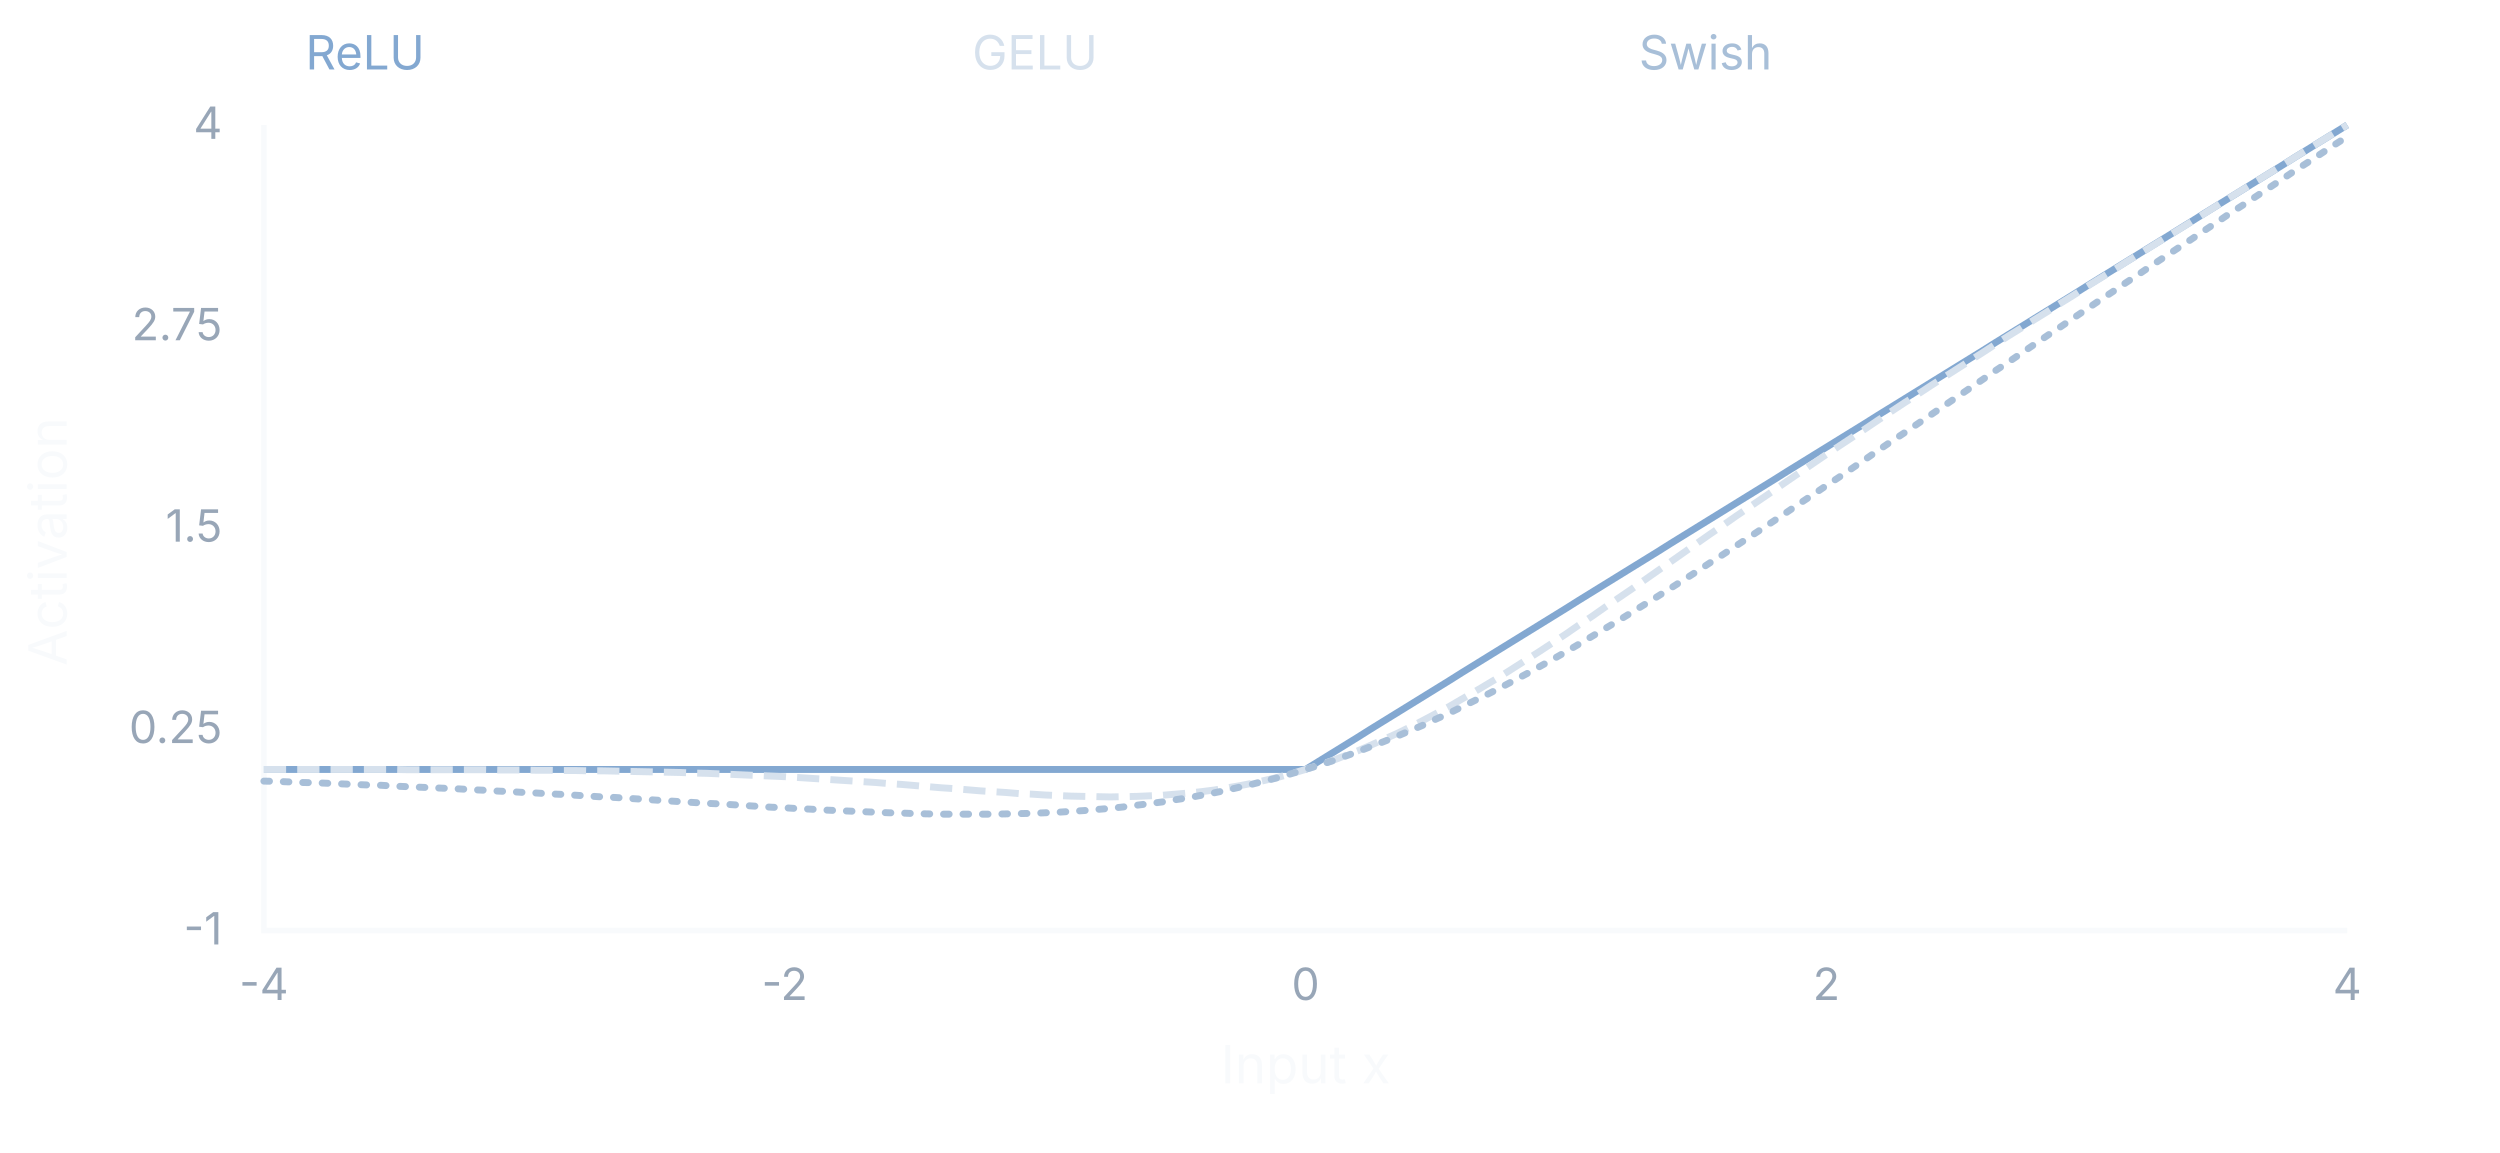
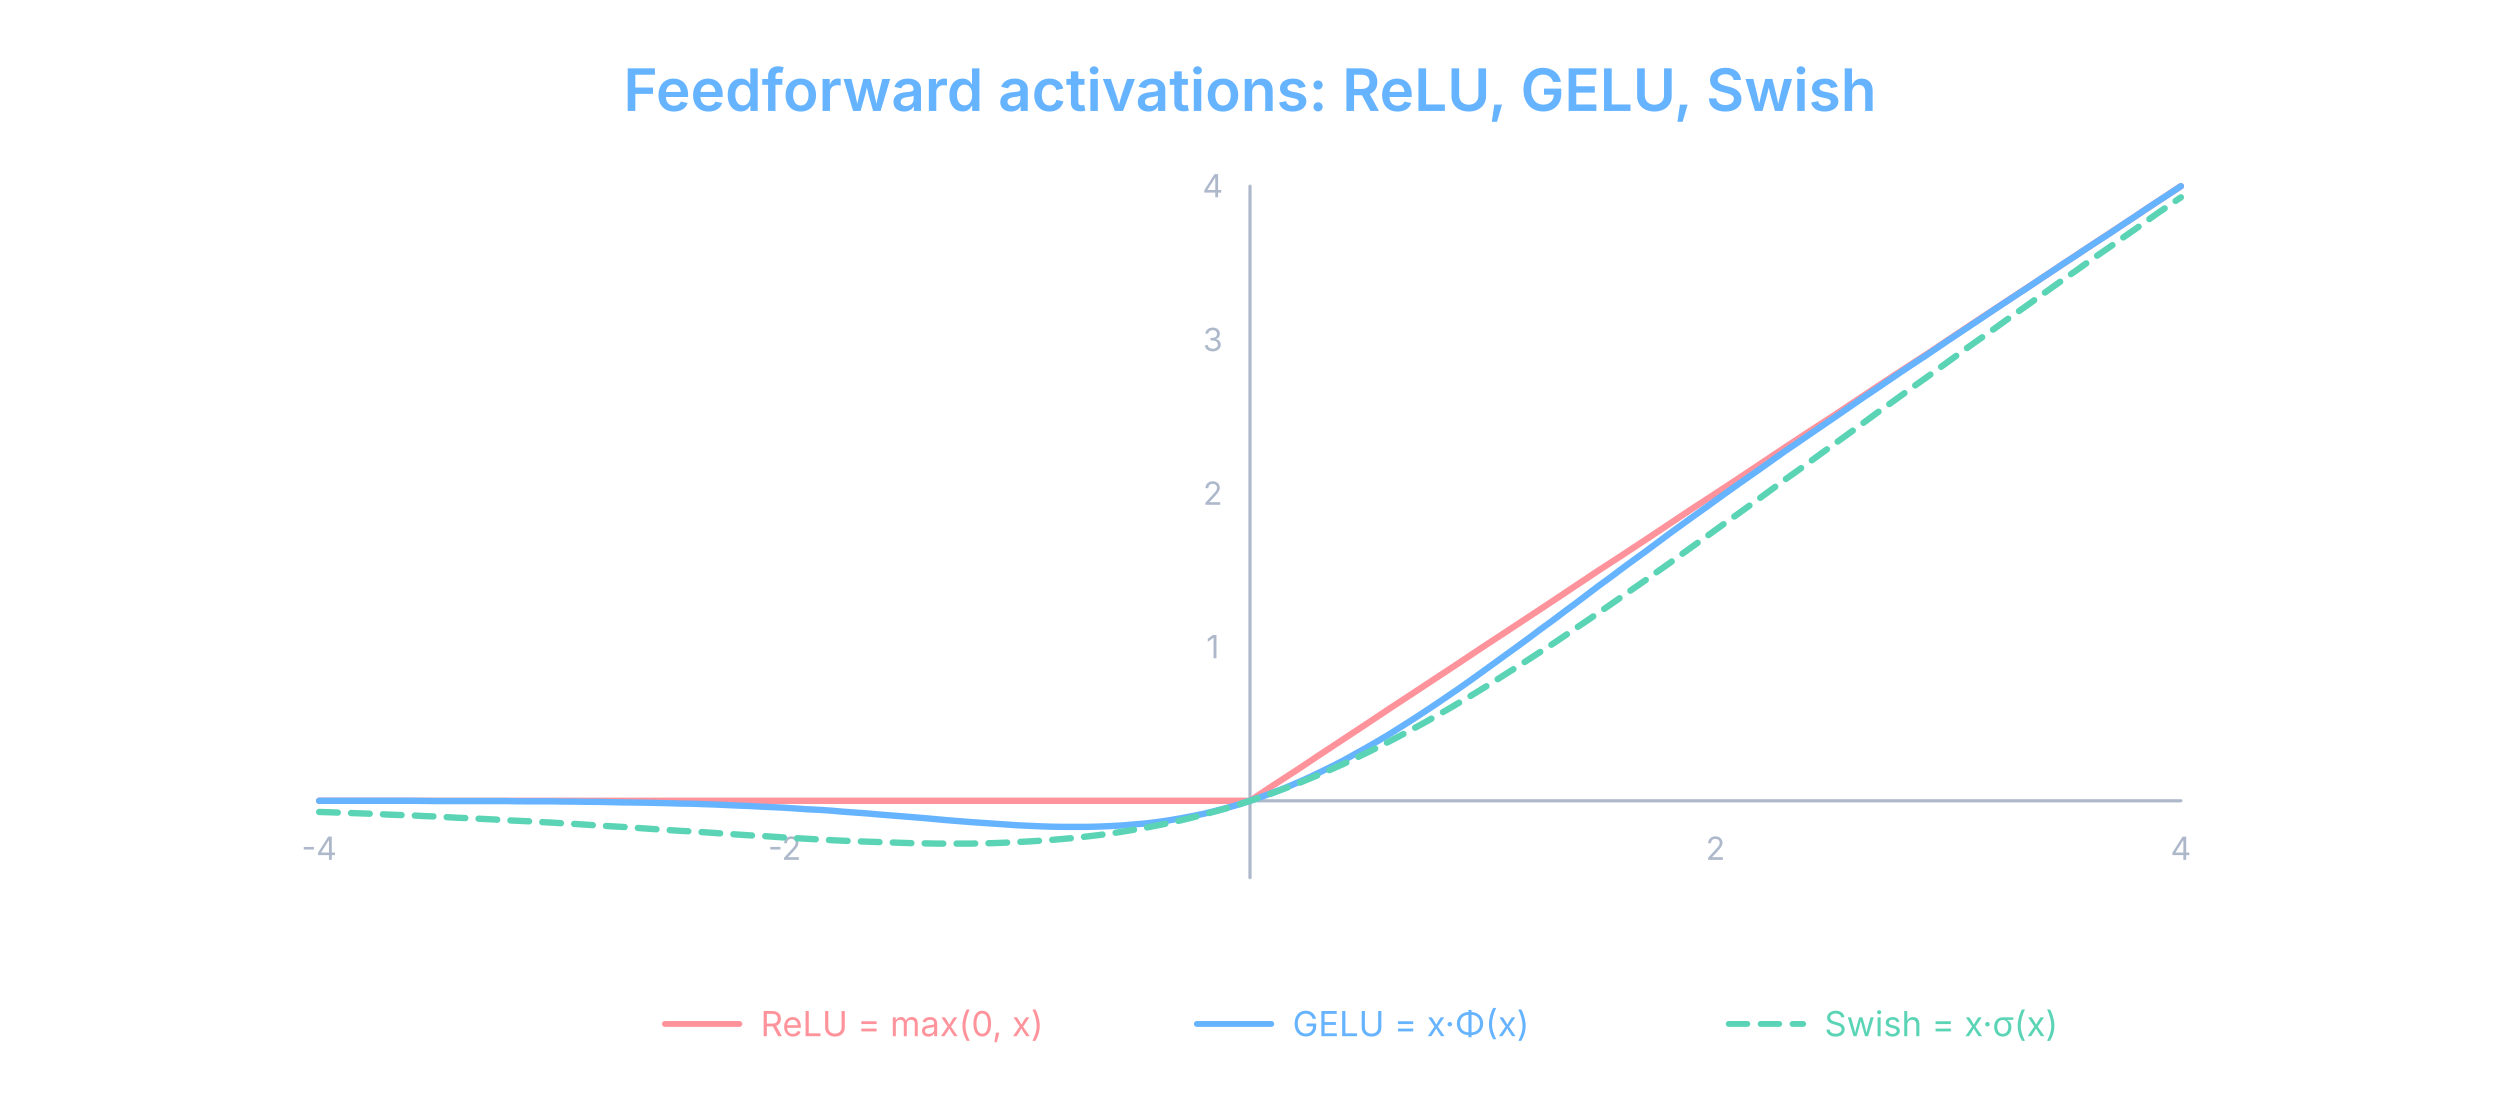
- <svg xmlns="http://www.w3.org/2000/svg" width="100%" viewBox="0 0 900 415" role="img" font-family="Inter, Arial, sans-serif">
-   <defs>
-     <marker id="a66b3ff" viewBox="0 0 10 10" refX="9" refY="5" markerWidth="7" markerHeight="7" orient="auto">
-       <path d="M1 1L9 5L1 9" fill="none" stroke="#83a8d1" stroke-width="1.6" />
-     </marker>
-     <marker id="ab89aff" viewBox="0 0 10 10" refX="9" refY="5" markerWidth="7" markerHeight="7" orient="auto">
-       <path d="M1 1L9 5L1 9" fill="none" stroke="#d6e1ed" stroke-width="1.6" />
-     </marker>
-     <marker id="a5ad4b5" viewBox="0 0 10 10" refX="9" refY="5" markerWidth="7" markerHeight="7" orient="auto">
-       <path d="M1 1L9 5L1 9" fill="none" stroke="#a8bfd8" stroke-width="1.6" />
-     </marker>
-     <marker id="affc778" viewBox="0 0 10 10" refX="9" refY="5" markerWidth="7" markerHeight="7" orient="auto">
-       <path d="M1 1L9 5L1 9" fill="none" stroke="#b3c5d9" stroke-width="1.6" />
-     </marker>
-     <marker id="aff939b" viewBox="0 0 10 10" refX="9" refY="5" markerWidth="7" markerHeight="7" orient="auto">
-       <path d="M1 1L9 5L1 9" fill="none" stroke="#96adc6" stroke-width="1.6" />
-     </marker>
-     <marker id="aadb9cb" viewBox="0 0 10 10" refX="9" refY="5" markerWidth="7" markerHeight="7" orient="auto">
-       <path d="M1 1L9 5L1 9" fill="none" stroke="#98a6b7" stroke-width="1.6" />
-     </marker>
-   </defs>
-   <path d="M95 45V335H845" stroke="#f8fafc" stroke-width="2" fill="none" />
-   <text x="470" y="390" fill="#f8fafc" text-anchor="middle" font-size="19">Input x</text>
-   <text x="24" y="195" fill="#f8fafc" text-anchor="middle" transform="rotate(-90 24 195)" font-size="19">Activation</text>
-   <text x="95.0" y="360" text-anchor="middle" font-size="16" fill="#98a6b7">-4</text>
-   <text x="80" y="340.0" text-anchor="end" font-size="16" fill="#98a6b7">-1</text>
-   <text x="282.5" y="360" text-anchor="middle" font-size="16" fill="#98a6b7">-2</text>
-   <text x="80" y="267.5" text-anchor="end" font-size="16" fill="#98a6b7">0.25</text>
-   <text x="470.0" y="360" text-anchor="middle" font-size="16" fill="#98a6b7">0</text>
-   <text x="80" y="195.0" text-anchor="end" font-size="16" fill="#98a6b7">1.5</text>
-   <text x="657.5" y="360" text-anchor="middle" font-size="16" fill="#98a6b7">2</text>
-   <text x="80" y="122.5" text-anchor="end" font-size="16" fill="#98a6b7">2.75</text>
-   <text x="845.0" y="360" text-anchor="middle" font-size="16" fill="#98a6b7">4</text>
-   <text x="80" y="50.0" text-anchor="end" font-size="16" fill="#98a6b7">4</text>
-   <polyline points="95.0,277.0 99.7,277.0 104.4,277.0 109.1,277.0 113.8,277.0 118.4,277.0 123.1,277.0 127.8,277.0 132.5,277.0 137.2,277.0 141.9,277.0 146.6,277.0 151.2,277.0 155.9,277.0 160.6,277.0 165.3,277.0 170.0,277.0 174.7,277.0 179.4,277.0 184.1,277.0 188.8,277.0 193.4,277.0 198.1,277.0 202.8,277.0 207.5,277.0 212.2,277.0 216.9,277.0 221.6,277.0 226.2,277.0 230.9,277.0 235.6,277.0 240.3,277.0 245.0,277.0 249.7,277.0 254.4,277.0 259.1,277.0 263.8,277.0 268.4,277.0 273.1,277.0 277.8,277.0 282.5,277.0 287.2,277.0 291.9,277.0 296.6,277.0 301.2,277.0 305.9,277.0 310.6,277.0 315.3,277.0 320.0,277.0 324.7,277.0 329.4,277.0 334.1,277.0 338.8,277.0 343.4,277.0 348.1,277.0 352.8,277.0 357.5,277.0 362.2,277.0 366.9,277.0 371.6,277.0 376.2,277.0 380.9,277.0 385.6,277.0 390.3,277.0 395.0,277.0 399.7,277.0 404.4,277.0 409.1,277.0 413.8,277.0 418.4,277.0 423.1,277.0 427.8,277.0 432.5,277.0 437.2,277.0 441.9,277.0 446.6,277.0 451.2,277.0 455.9,277.0 460.6,277.0 465.3,277.0 470.0,277.0 474.7,274.1 479.4,271.2 484.1,268.3 488.8,265.4 493.4,262.5 498.1,259.6 502.8,256.7 507.5,253.8 512.2,250.9 516.9,248.0 521.6,245.1 526.2,242.2 530.9,239.3 535.6,236.4 540.3,233.5 545.0,230.6 549.7,227.7 554.4,224.8 559.1,221.9 563.8,219.0 568.4,216.1 573.1,213.2 577.8,210.3 582.5,207.4 587.2,204.5 591.9,201.6 596.6,198.7 601.2,195.8 605.9,192.9 610.6,190.0 615.3,187.1 620.0,184.2 624.7,181.3 629.4,178.4 634.1,175.5 638.8,172.6 643.4,169.7 648.1,166.8 652.8,163.9 657.5,161.0 662.2,158.1 666.9,155.2 671.6,152.3 676.2,149.4 680.9,146.5 685.6,143.6 690.3,140.7 695.0,137.8 699.7,134.9 704.4,132.0 709.1,129.1 713.8,126.2 718.4,123.3 723.1,120.4 727.8,117.5 732.5,114.6 737.2,111.7 741.9,108.8 746.6,105.9 751.2,103.0 755.9,100.1 760.6,97.2 765.3,94.3 770.0,91.4 774.7,88.5 779.4,85.6 784.1,82.7 788.8,79.8 793.4,76.9 798.1,74.0 802.8,71.1 807.5,68.2 812.2,65.3 816.9,62.4 821.6,59.5 826.2,56.6 830.9,53.7 835.6,50.8 840.3,47.9 845.0,45.0" fill="none" stroke="#83a8d1" stroke-width="2.5" />
-   <text x="110" y="25" fill="#83a8d1" font-size="17">ReLU</text>
-   <polyline points="95.0,277.0 99.7,277.0 104.4,277.0 109.1,277.0 113.8,277.0 118.4,277.0 123.1,277.0 127.8,277.0 132.5,277.0 137.2,277.0 141.9,277.0 146.6,277.1 151.2,277.1 155.9,277.1 160.6,277.1 165.3,277.1 170.0,277.1 174.7,277.1 179.4,277.2 184.1,277.2 188.8,277.2 193.4,277.3 198.1,277.3 202.8,277.4 207.5,277.4 212.2,277.5 216.9,277.5 221.6,277.6 226.2,277.7 230.9,277.8 235.6,277.9 240.3,278.0 245.0,278.1 249.7,278.3 254.4,278.4 259.1,278.6 263.8,278.8 268.4,279.0 273.1,279.2 277.8,279.4 282.5,279.6 287.2,279.9 291.9,280.2 296.6,280.5 301.2,280.8 305.9,281.1 310.6,281.4 315.3,281.7 320.0,282.1 324.7,282.4 329.4,282.8 334.1,283.2 338.8,283.6 343.4,283.9 348.1,284.3 352.8,284.7 357.5,285.0 362.2,285.3 366.9,285.7 371.6,285.9 376.2,286.2 380.9,286.4 385.6,286.6 390.3,286.7 395.0,286.8 399.7,286.9 404.4,286.8 409.1,286.7 413.8,286.5 418.4,286.3 423.1,285.9 427.8,285.5 432.5,285.0 437.2,284.4 441.9,283.6 446.6,282.8 451.2,281.9 455.9,280.8 460.6,279.7 465.3,278.4 470.0,277.0 474.7,275.5 479.4,273.9 484.1,272.1 488.8,270.3 493.4,268.3 498.1,266.2 502.8,264.1 507.5,261.8 512.2,259.4 516.9,256.9 521.6,254.4 526.2,251.7 530.9,249.0 535.6,246.2 540.3,243.4 545.0,240.4 549.7,237.4 554.4,234.4 559.1,231.3 563.8,228.2 568.4,225.0 573.1,221.9 577.8,218.6 582.5,215.4 587.2,212.2 591.9,208.9 596.6,205.6 601.2,202.4 605.9,199.1 610.6,195.8 615.3,192.5 620.0,189.3 624.7,186.0 629.4,182.8 634.1,179.6 638.8,176.4 643.4,173.2 648.1,170.0 652.8,166.8 657.5,163.6 662.2,160.5 666.9,157.4 671.6,154.3 676.2,151.2 680.9,148.1 685.6,145.0 690.3,142.0 695.0,138.9 699.7,135.9 704.4,132.9 709.1,129.9 713.8,126.9 718.4,123.9 723.1,120.9 727.8,118.0 732.5,115.0 737.2,112.1 741.9,109.1 746.6,106.2 751.2,103.2 755.9,100.3 760.6,97.4 765.3,94.4 770.0,91.5 774.7,88.6 779.4,85.7 784.1,82.8 788.8,79.9 793.4,77.0 798.1,74.0 802.8,71.1 807.5,68.2 812.2,65.3 816.9,62.4 821.6,59.5 826.2,56.6 830.9,53.7 835.6,50.8 840.3,47.9 845.0,45.0" fill="none" stroke="#d6e1ed" stroke-width="2.5" stroke-dasharray="8 4" />
-   <text x="350" y="25" fill="#d6e1ed" font-size="17">GELU</text>
-   <polyline points="95.0,281.2 99.7,281.3 104.4,281.5 109.1,281.7 113.8,281.8 118.4,282.0 123.1,282.2 127.8,282.4 132.5,282.6 137.2,282.7 141.9,283.0 146.6,283.2 151.2,283.4 155.9,283.6 160.6,283.8 165.3,284.0 170.0,284.3 174.7,284.5 179.4,284.8 184.1,285.0 188.8,285.3 193.4,285.5 198.1,285.8 202.8,286.0 207.5,286.3 212.2,286.6 216.9,286.9 221.6,287.1 226.2,287.4 230.9,287.7 235.6,288.0 240.3,288.3 245.0,288.6 249.7,288.9 254.4,289.2 259.1,289.4 263.8,289.7 268.4,290.0 273.1,290.3 277.8,290.6 282.5,290.8 287.2,291.1 291.9,291.3 296.6,291.6 301.2,291.8 305.9,292.0 310.6,292.2 315.3,292.4 320.0,292.6 324.7,292.7 329.4,292.9 334.1,293.0 338.8,293.1 343.4,293.1 348.1,293.1 352.8,293.1 357.5,293.1 362.2,293.0 366.9,292.9 371.6,292.8 376.2,292.6 380.9,292.4 385.6,292.1 390.3,291.8 395.0,291.4 399.7,291.0 404.4,290.5 409.1,289.9 413.8,289.3 418.4,288.7 423.1,287.9 427.8,287.2 432.5,286.3 437.2,285.4 441.9,284.4 446.6,283.3 451.2,282.2 455.9,281.0 460.6,279.8 465.3,278.4 470.0,277.0 474.7,275.5 479.4,274.0 484.1,272.3 488.8,270.6 493.4,268.8 498.1,267.0 502.8,265.1 507.5,263.1 512.2,261.1 516.9,258.9 521.6,256.8 526.2,254.5 530.9,252.2 535.6,249.9 540.3,247.5 545.0,245.0 549.7,242.5 554.4,239.9 559.1,237.3 563.8,234.6 568.4,231.9 573.1,229.1 577.8,226.3 582.5,223.5 587.2,220.6 591.9,217.7 596.6,214.8 601.2,211.9 605.9,208.9 610.6,205.9 615.3,202.8 620.0,199.8 624.7,196.7 629.4,193.6 634.1,190.5 638.8,187.4 643.4,184.3 648.1,181.1 652.8,178.0 657.5,174.8 662.2,171.7 666.9,168.5 671.6,165.3 676.2,162.1 680.9,158.9 685.6,155.8 690.3,152.6 695.0,149.4 699.7,146.2 704.4,143.0 709.1,139.8 713.8,136.6 718.4,133.4 723.1,130.3 727.8,127.1 732.5,123.9 737.2,120.7 741.9,117.6 746.6,114.4 751.2,111.3 755.9,108.1 760.6,105.0 765.3,101.8 770.0,98.7 774.7,95.5 779.4,92.4 784.1,89.3 788.8,86.2 793.4,83.1 798.1,80.0 802.8,76.8 807.5,73.8 812.2,70.7 816.9,67.6 821.6,64.5 826.2,61.4 830.9,58.4 835.6,55.3 840.3,52.2 845.0,49.2" fill="none" stroke="#a8bfd8" stroke-width="2.5" stroke-dasharray="2 5" stroke-linecap="round" />
-   <text x="590" y="25" fill="#a8bfd8" font-size="17">Swish</text>
+ <svg xmlns="http://www.w3.org/2000/svg" width="100%" viewBox="0 0 940 420" role="img">
+   <defs />
+   <text x="470.0" y="41.7" text-anchor="middle" font-family="Inter, ui-sans-serif, system-ui, -apple-system, BlinkMacSystemFont, Segoe UI, sans-serif" font-size="22" fill="#66b3ff" font-weight="600">Feedforward activations: ReLU, GELU, Swish</text>
+   <path d="M120.0 301.1 L820.0 301.1" fill="none" stroke="#adb9cb" stroke-width="1.2" stroke-linecap="round" stroke-linejoin="round" vector-effect="non-scaling-stroke" />
+   <path d="M470.0 330.0 L470.0 70.0" fill="none" stroke="#adb9cb" stroke-width="1.2" stroke-linecap="round" stroke-linejoin="round" vector-effect="non-scaling-stroke" />
+   <text x="120.0" y="323.3" text-anchor="middle" font-family="Inter, ui-sans-serif, system-ui, -apple-system, BlinkMacSystemFont, Segoe UI, sans-serif" font-size="12" fill="#adb9cb">-4</text>
+   <text x="295.0" y="323.3" text-anchor="middle" font-family="Inter, ui-sans-serif, system-ui, -apple-system, BlinkMacSystemFont, Segoe UI, sans-serif" font-size="12" fill="#adb9cb">-2</text>
+   <text x="645.0" y="323.3" text-anchor="middle" font-family="Inter, ui-sans-serif, system-ui, -apple-system, BlinkMacSystemFont, Segoe UI, sans-serif" font-size="12" fill="#adb9cb">2</text>
+   <text x="820.0" y="323.3" text-anchor="middle" font-family="Inter, ui-sans-serif, system-ui, -apple-system, BlinkMacSystemFont, Segoe UI, sans-serif" font-size="12" fill="#adb9cb">4</text>
+   <text x="456.0" y="247.5" text-anchor="middle" font-family="Inter, ui-sans-serif, system-ui, -apple-system, BlinkMacSystemFont, Segoe UI, sans-serif" font-size="12" fill="#adb9cb">1</text>
+   <text x="456.0" y="189.8" text-anchor="middle" font-family="Inter, ui-sans-serif, system-ui, -apple-system, BlinkMacSystemFont, Segoe UI, sans-serif" font-size="12" fill="#adb9cb">2</text>
+   <text x="456.0" y="132.0" text-anchor="middle" font-family="Inter, ui-sans-serif, system-ui, -apple-system, BlinkMacSystemFont, Segoe UI, sans-serif" font-size="12" fill="#adb9cb">3</text>
+   <text x="456.0" y="74.2" text-anchor="middle" font-family="Inter, ui-sans-serif, system-ui, -apple-system, BlinkMacSystemFont, Segoe UI, sans-serif" font-size="12" fill="#adb9cb">4</text>
+   <path d="M120.0 301.1 L128.8 301.1 L137.5 301.1 L146.2 301.1 L155.0 301.1 L163.8 301.1 L172.5 301.1 L181.2 301.1 L190.0 301.1 L198.8 301.1 L207.5 301.1 L216.2 301.1 L225.0 301.1 L233.8 301.1 L242.5 301.1 L251.2 301.1 L260.0 301.1 L268.8 301.1 L277.5 301.1 L286.2 301.1 L295.0 301.1 L303.8 301.1 L312.5 301.1 L321.2 301.1 L330.0 301.1 L338.8 301.1 L347.5 301.1 L356.2 301.1 L365.0 301.1 L373.8 301.1 L382.5 301.1 L391.2 301.1 L400.0 301.1 L408.8 301.1 L417.5 301.1 L426.2 301.1 L435.0 301.1 L443.8 301.1 L452.5 301.1 L461.2 301.1 L470.0 301.1 L478.7 295.3 L487.5 289.6 L496.2 283.8 L505.0 278.0 L513.8 272.2 L522.5 266.4 L531.2 260.7 L540.0 254.9 L548.8 249.1 L557.5 243.3 L566.2 237.6 L575.0 231.8 L583.8 226.0 L592.5 220.2 L601.2 214.4 L610.0 208.7 L618.8 202.9 L627.5 197.1 L636.2 191.3 L645.0 185.6 L653.8 179.8 L662.5 174.0 L671.2 168.2 L680.0 162.4 L688.8 156.7 L697.5 150.9 L706.2 145.1 L715.0 139.3 L723.8 133.6 L732.5 127.8 L741.2 122.0 L750.0 116.2 L758.8 110.4 L767.5 104.7 L776.2 98.9 L785.0 93.1 L793.8 87.3 L802.5 81.6 L811.2 75.8 L820.0 70.0" fill="none" stroke="#ff939b" stroke-width="2.4" stroke-linecap="round" stroke-linejoin="round" vector-effect="non-scaling-stroke" />
+   <path d="M120.0 301.1 C121.5 301.1 125.8 301.1 128.8 301.1 C131.7 301.1 134.6 301.1 137.5 301.1 C140.4 301.1 143.3 301.1 146.2 301.1 C149.2 301.1 152.1 301.1 155.0 301.1 C157.9 301.1 160.8 301.2 163.8 301.2 C166.7 301.2 169.6 301.2 172.5 301.2 C175.4 301.2 178.3 301.2 181.2 301.2 C184.2 301.2 187.1 301.2 190.0 301.2 C192.9 301.3 195.8 301.3 198.8 301.3 C201.7 301.3 204.6 301.3 207.5 301.3 C210.4 301.4 213.3 301.4 216.2 301.4 C219.2 301.5 222.1 301.5 225.0 301.5 C227.9 301.6 230.8 301.6 233.8 301.7 C236.7 301.7 239.6 301.8 242.5 301.8 C245.4 301.9 248.3 301.9 251.2 302.0 C254.2 302.1 257.1 302.2 260.0 302.2 C262.9 302.3 265.8 302.4 268.8 302.5 C271.7 302.6 274.6 302.8 277.5 302.9 C280.4 303.0 283.3 303.1 286.2 303.3 C289.2 303.4 292.1 303.6 295.0 303.7 C297.9 303.9 300.8 304.1 303.8 304.3 C306.7 304.4 309.6 304.6 312.5 304.8 C315.4 305.1 318.3 305.3 321.2 305.5 C324.2 305.7 327.1 305.9 330.0 306.2 C332.9 306.4 335.8 306.7 338.8 306.9 C341.7 307.1 344.6 307.4 347.5 307.6 C350.4 307.9 353.3 308.1 356.2 308.4 C359.2 308.6 362.1 308.9 365.0 309.1 C367.9 309.3 370.8 309.5 373.8 309.7 C376.7 309.9 379.6 310.1 382.5 310.3 C385.4 310.4 388.3 310.6 391.2 310.7 C394.2 310.8 397.1 310.9 400.0 310.9 C402.9 310.9 405.8 310.9 408.8 310.9 C411.7 310.8 414.6 310.8 417.5 310.6 C420.4 310.5 423.3 310.3 426.2 310.0 C429.2 309.8 432.1 309.5 435.0 309.1 C437.9 308.7 440.8 308.3 443.8 307.7 C446.7 307.2 449.6 306.6 452.5 306.0 C455.4 305.3 458.3 304.6 461.2 303.8 C464.2 303.0 467.1 302.1 470.0 301.1 C472.9 300.1 475.8 299.1 478.7 298.0 C481.7 296.9 484.6 295.7 487.5 294.4 C490.4 293.2 493.3 291.8 496.2 290.4 C499.2 289.0 502.1 287.5 505.0 286.0 C507.9 284.4 510.8 282.8 513.8 281.1 C516.7 279.5 519.6 277.7 522.5 276.0 C525.4 274.2 528.3 272.3 531.2 270.5 C534.2 268.6 537.1 266.6 540.0 264.7 C542.9 262.7 545.8 260.7 548.8 258.7 C551.7 256.7 554.6 254.6 557.5 252.5 C560.4 250.4 563.3 248.3 566.2 246.2 C569.2 244.1 572.1 241.9 575.0 239.8 C577.9 237.6 580.8 235.4 583.8 233.3 C586.7 231.1 589.6 228.9 592.5 226.8 C595.4 224.6 598.3 222.4 601.2 220.2 C604.2 218.1 607.1 215.9 610.0 213.7 C612.9 211.6 615.8 209.4 618.8 207.3 C621.7 205.1 624.6 203.0 627.5 200.8 C630.4 198.7 633.3 196.6 636.2 194.5 C639.2 192.4 642.1 190.3 645.0 188.2 C647.9 186.1 650.8 184.0 653.8 181.9 C656.7 179.9 659.6 177.8 662.5 175.8 C665.4 173.7 668.3 171.7 671.2 169.6 C674.2 167.6 677.1 165.6 680.0 163.6 C682.9 161.6 685.8 159.6 688.8 157.6 C691.7 155.6 694.6 153.6 697.5 151.6 C700.4 149.6 703.3 147.6 706.2 145.7 C709.2 143.7 712.1 141.7 715.0 139.7 C717.9 137.8 720.8 135.8 723.8 133.9 C726.7 131.9 729.6 130.0 732.5 128.0 C735.4 126.1 738.3 124.1 741.2 122.2 C744.2 120.2 747.1 118.3 750.0 116.3 C752.9 114.4 755.8 112.5 758.8 110.5 C761.7 108.6 764.6 106.7 767.5 104.7 C770.4 102.8 773.3 100.9 776.2 98.9 C779.2 97.0 782.1 95.1 785.0 93.1 C787.9 91.2 790.8 89.3 793.8 87.4 C796.7 85.4 799.6 83.5 802.5 81.6 C805.4 79.6 808.3 77.7 811.2 75.8 C814.2 73.9 818.5 71.0 820.0 70.0" fill="none" stroke="#66b3ff" stroke-width="2.4" stroke-linecap="round" stroke-linejoin="round" vector-effect="non-scaling-stroke" />
+   <path d="M120.0 305.3 C121.5 305.3 125.8 305.5 128.8 305.6 C131.7 305.7 134.6 305.8 137.5 305.9 C140.4 306.0 143.3 306.1 146.2 306.3 C149.2 306.4 152.1 306.5 155.0 306.6 C157.9 306.8 160.8 306.9 163.8 307.0 C166.7 307.2 169.6 307.3 172.5 307.5 C175.4 307.6 178.3 307.7 181.2 307.9 C184.2 308.0 187.1 308.2 190.0 308.4 C192.9 308.5 195.8 308.7 198.8 308.8 C201.7 309.0 204.6 309.2 207.5 309.3 C210.4 309.5 213.3 309.7 216.2 309.8 C219.2 310.0 222.1 310.2 225.0 310.4 C227.9 310.6 230.8 310.7 233.8 310.9 C236.7 311.1 239.6 311.3 242.5 311.5 C245.4 311.7 248.3 311.9 251.2 312.1 C254.2 312.3 257.1 312.5 260.0 312.6 C262.9 312.8 265.8 313.0 268.8 313.2 C271.7 313.4 274.6 313.6 277.5 313.8 C280.4 314.0 283.3 314.2 286.2 314.3 C289.2 314.5 292.1 314.7 295.0 314.9 C297.9 315.1 300.8 315.2 303.8 315.4 C306.7 315.6 309.6 315.7 312.5 315.9 C315.4 316.0 318.3 316.2 321.2 316.3 C324.2 316.4 327.1 316.5 330.0 316.6 C332.9 316.7 335.8 316.8 338.8 316.9 C341.7 317.0 344.6 317.1 347.5 317.1 C350.4 317.2 353.3 317.2 356.2 317.2 C359.2 317.2 362.1 317.2 365.0 317.2 C367.9 317.1 370.8 317.1 373.8 317.0 C376.7 316.9 379.6 316.8 382.5 316.6 C385.4 316.5 388.3 316.3 391.2 316.1 C394.2 315.9 397.1 315.7 400.0 315.4 C402.9 315.2 405.8 314.9 408.8 314.5 C411.7 314.2 414.6 313.8 417.5 313.4 C420.4 313.0 423.3 312.5 426.2 312.0 C429.2 311.5 432.1 311.0 435.0 310.4 C437.9 309.8 440.8 309.2 443.8 308.5 C446.7 307.8 449.6 307.1 452.5 306.3 C455.4 305.5 458.3 304.7 461.2 303.9 C464.2 303.0 467.1 302.1 470.0 301.1 C472.9 300.1 475.8 299.1 478.7 298.1 C481.7 297.0 484.6 295.9 487.5 294.8 C490.4 293.6 493.3 292.4 496.2 291.2 C499.2 289.9 502.1 288.6 505.0 287.3 C507.9 285.9 510.8 284.6 513.8 283.1 C516.7 281.7 519.6 280.2 522.5 278.7 C525.4 277.2 528.3 275.7 531.2 274.1 C534.2 272.5 537.1 270.9 540.0 269.2 C542.9 267.6 545.8 265.9 548.8 264.1 C551.7 262.4 554.6 260.7 557.5 258.9 C560.4 257.1 563.3 255.3 566.2 253.4 C569.2 251.6 572.1 249.7 575.0 247.8 C577.9 245.9 580.8 244.0 583.8 242.1 C586.7 240.2 589.6 238.2 592.5 236.2 C595.4 234.3 598.3 232.3 601.2 230.3 C604.2 228.3 607.1 226.2 610.0 224.2 C612.9 222.2 615.8 220.1 618.8 218.1 C621.7 216.0 624.6 213.9 627.5 211.9 C630.4 209.8 633.3 207.7 636.2 205.6 C639.2 203.5 642.1 201.4 645.0 199.3 C647.9 197.2 650.8 195.1 653.8 193.0 C656.7 190.9 659.6 188.8 662.5 186.7 C665.4 184.6 668.3 182.4 671.2 180.3 C674.2 178.2 677.1 176.1 680.0 174.0 C682.9 171.9 685.8 169.7 688.8 167.6 C691.7 165.5 694.6 163.4 697.5 161.3 C700.4 159.2 703.3 157.0 706.2 154.9 C709.2 152.8 712.1 150.7 715.0 148.6 C717.9 146.5 720.8 144.4 723.8 142.3 C726.7 140.2 729.6 138.1 732.5 136.0 C735.4 133.9 738.3 131.8 741.2 129.7 C744.2 127.6 747.1 125.5 750.0 123.5 C752.9 121.4 755.8 119.3 758.8 117.2 C761.7 115.2 764.6 113.1 767.5 111.0 C770.4 108.9 773.3 106.9 776.2 104.8 C779.2 102.8 782.1 100.7 785.0 98.6 C787.9 96.6 790.8 94.5 793.8 92.5 C796.7 90.4 799.6 88.4 802.5 86.4 C805.4 84.3 808.3 82.3 811.2 80.2 C814.2 78.2 818.5 75.2 820.0 74.2" fill="none" stroke="#5ad4b5" stroke-width="2.4" stroke-linecap="round" stroke-linejoin="round" stroke-dasharray="7 5" vector-effect="non-scaling-stroke" />
+   <path d="M250.0 385.0 L278.0 385.0" fill="none" stroke="#ff939b" stroke-width="2.2" stroke-linecap="round" stroke-linejoin="round" vector-effect="non-scaling-stroke" />
+   <text x="286.0" y="389.6" text-anchor="start" font-family="Inter, ui-sans-serif, system-ui, -apple-system, BlinkMacSystemFont, Segoe UI, sans-serif" font-size="13" fill="#ff939b">ReLU = max(0, x)</text>
+   <path d="M450.0 385.0 L478.0 385.0" fill="none" stroke="#66b3ff" stroke-width="2.2" stroke-linecap="round" stroke-linejoin="round" vector-effect="non-scaling-stroke" />
+   <text x="486.0" y="389.6" text-anchor="start" font-family="Inter, ui-sans-serif, system-ui, -apple-system, BlinkMacSystemFont, Segoe UI, sans-serif" font-size="13" fill="#66b3ff">GELU = x·Φ(x)</text>
+   <path d="M650.0 385.0 L678.0 385.0" fill="none" stroke="#5ad4b5" stroke-width="2.2" stroke-linecap="round" stroke-linejoin="round" stroke-dasharray="7 5" vector-effect="non-scaling-stroke" />
+   <text x="686.0" y="389.6" text-anchor="start" font-family="Inter, ui-sans-serif, system-ui, -apple-system, BlinkMacSystemFont, Segoe UI, sans-serif" font-size="13" fill="#5ad4b5">Swish = x·σ(x)</text>
</svg>
